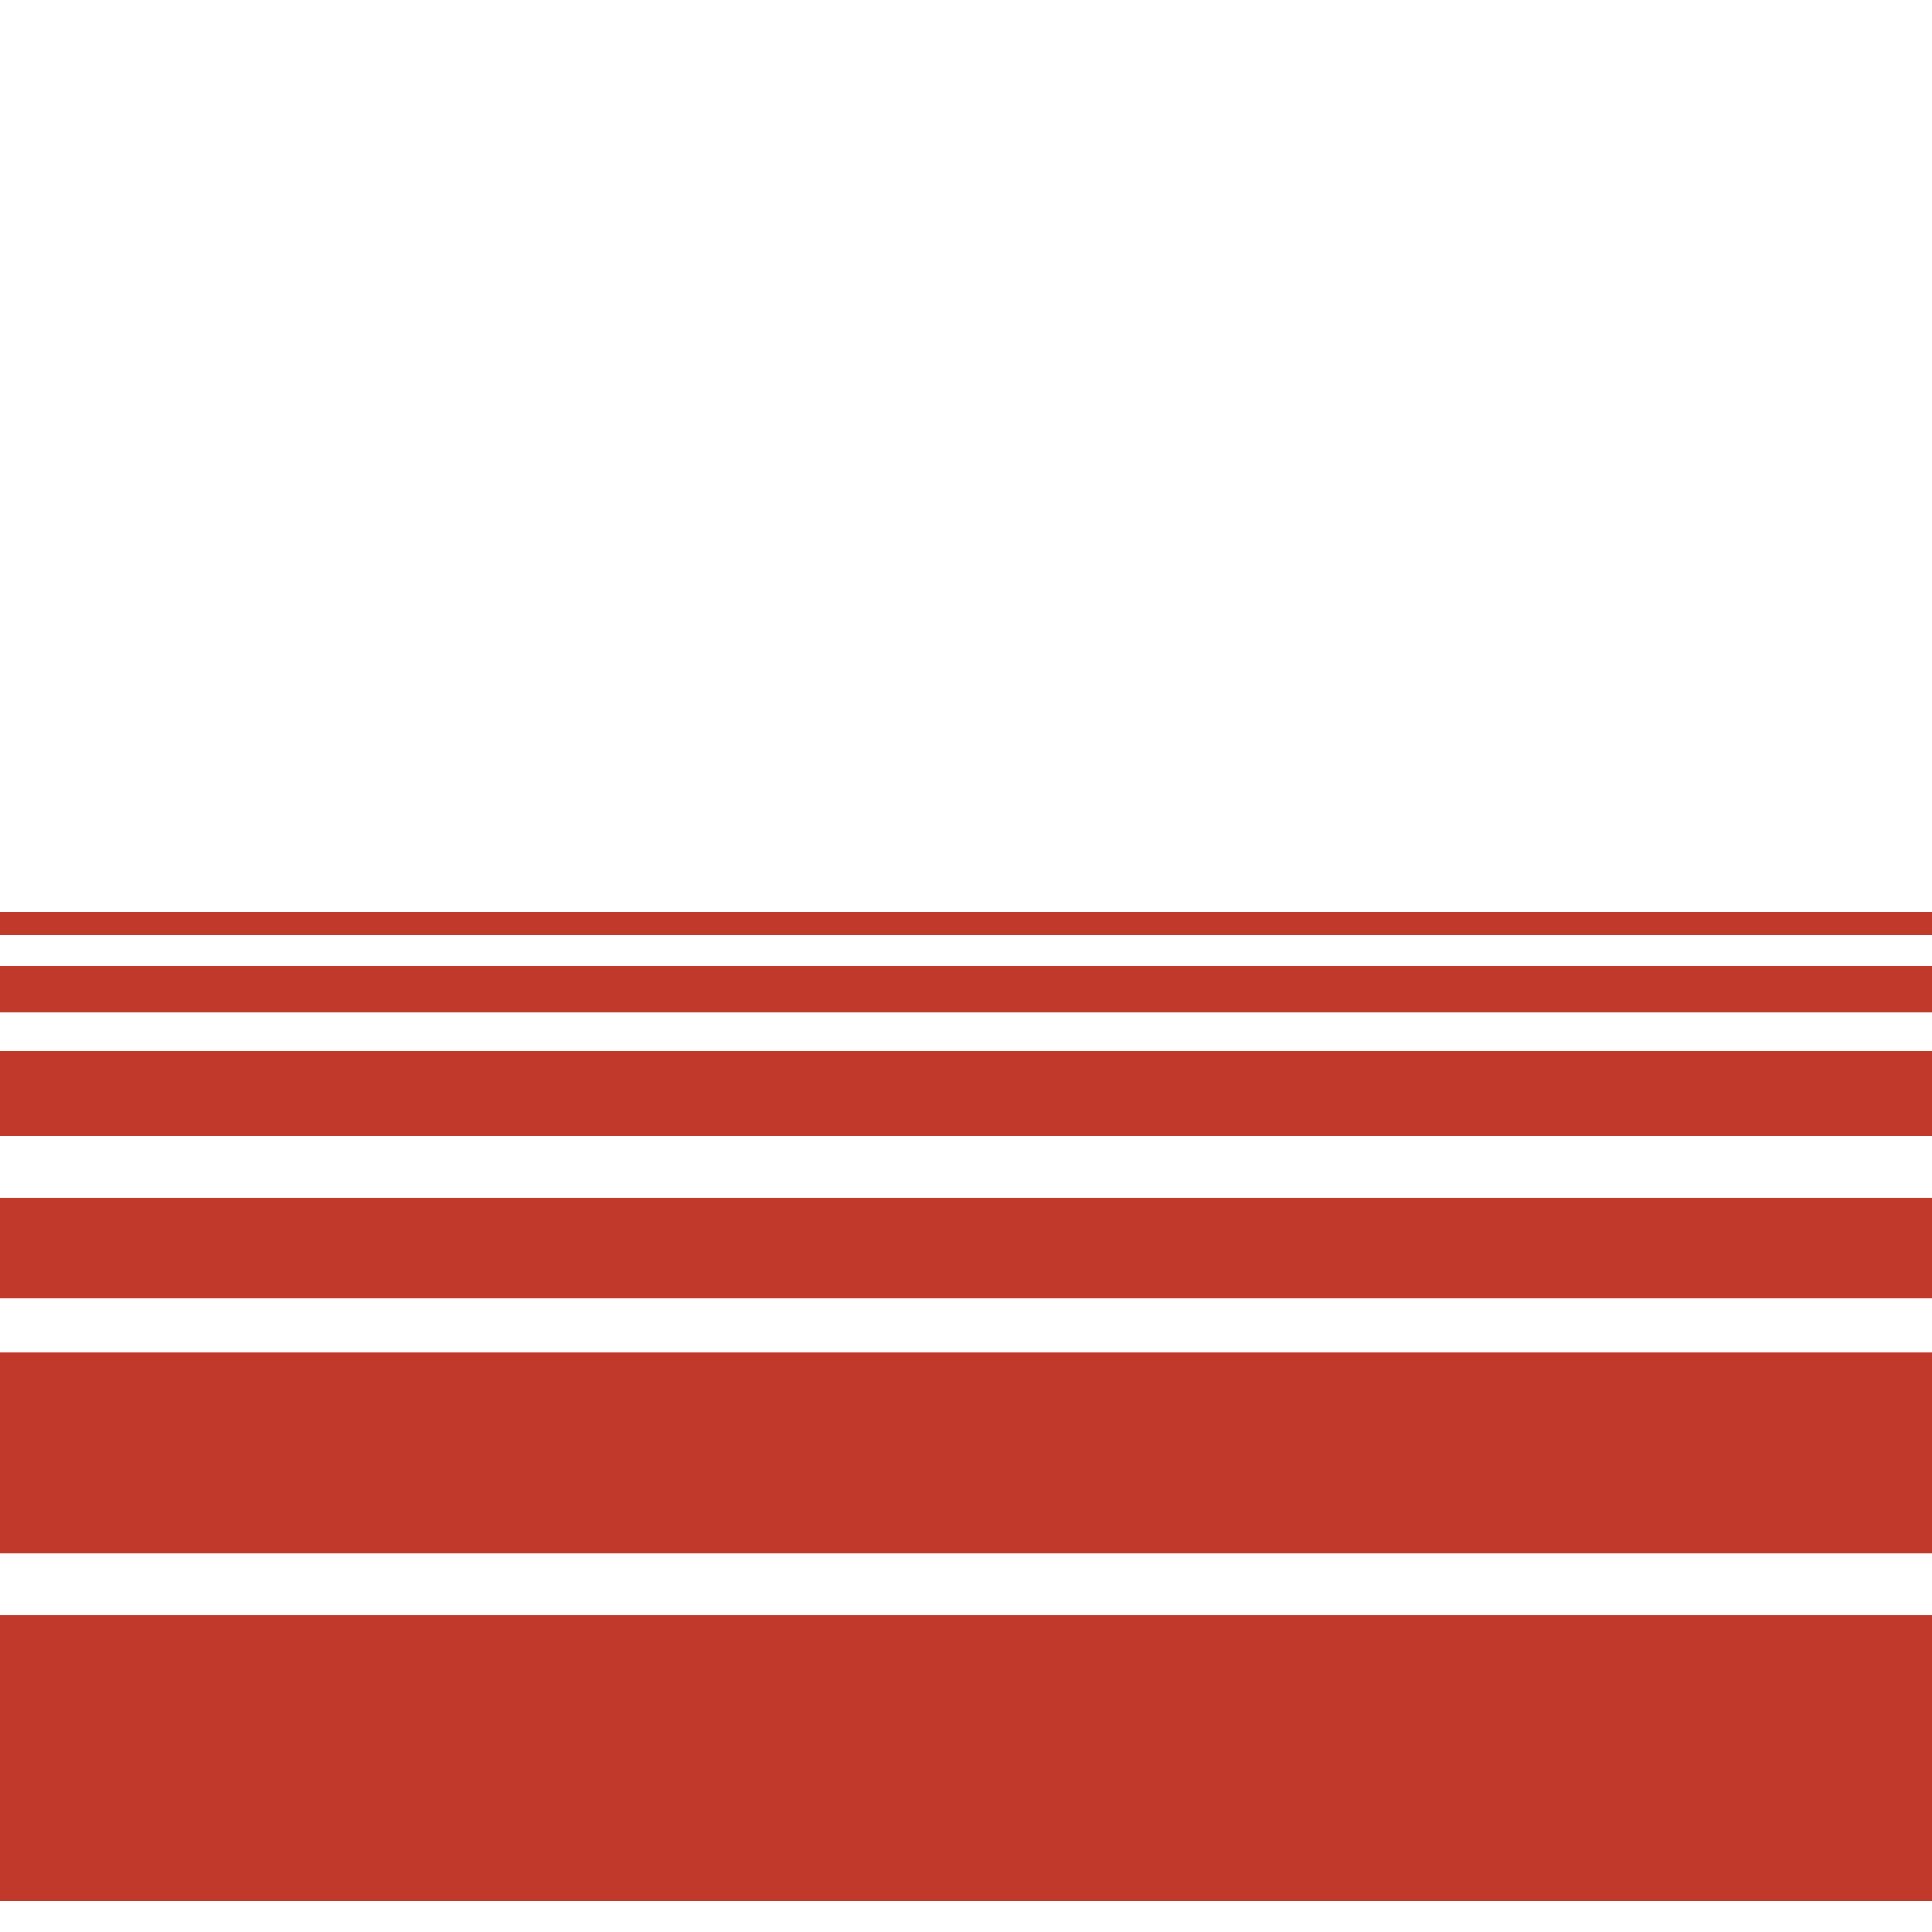
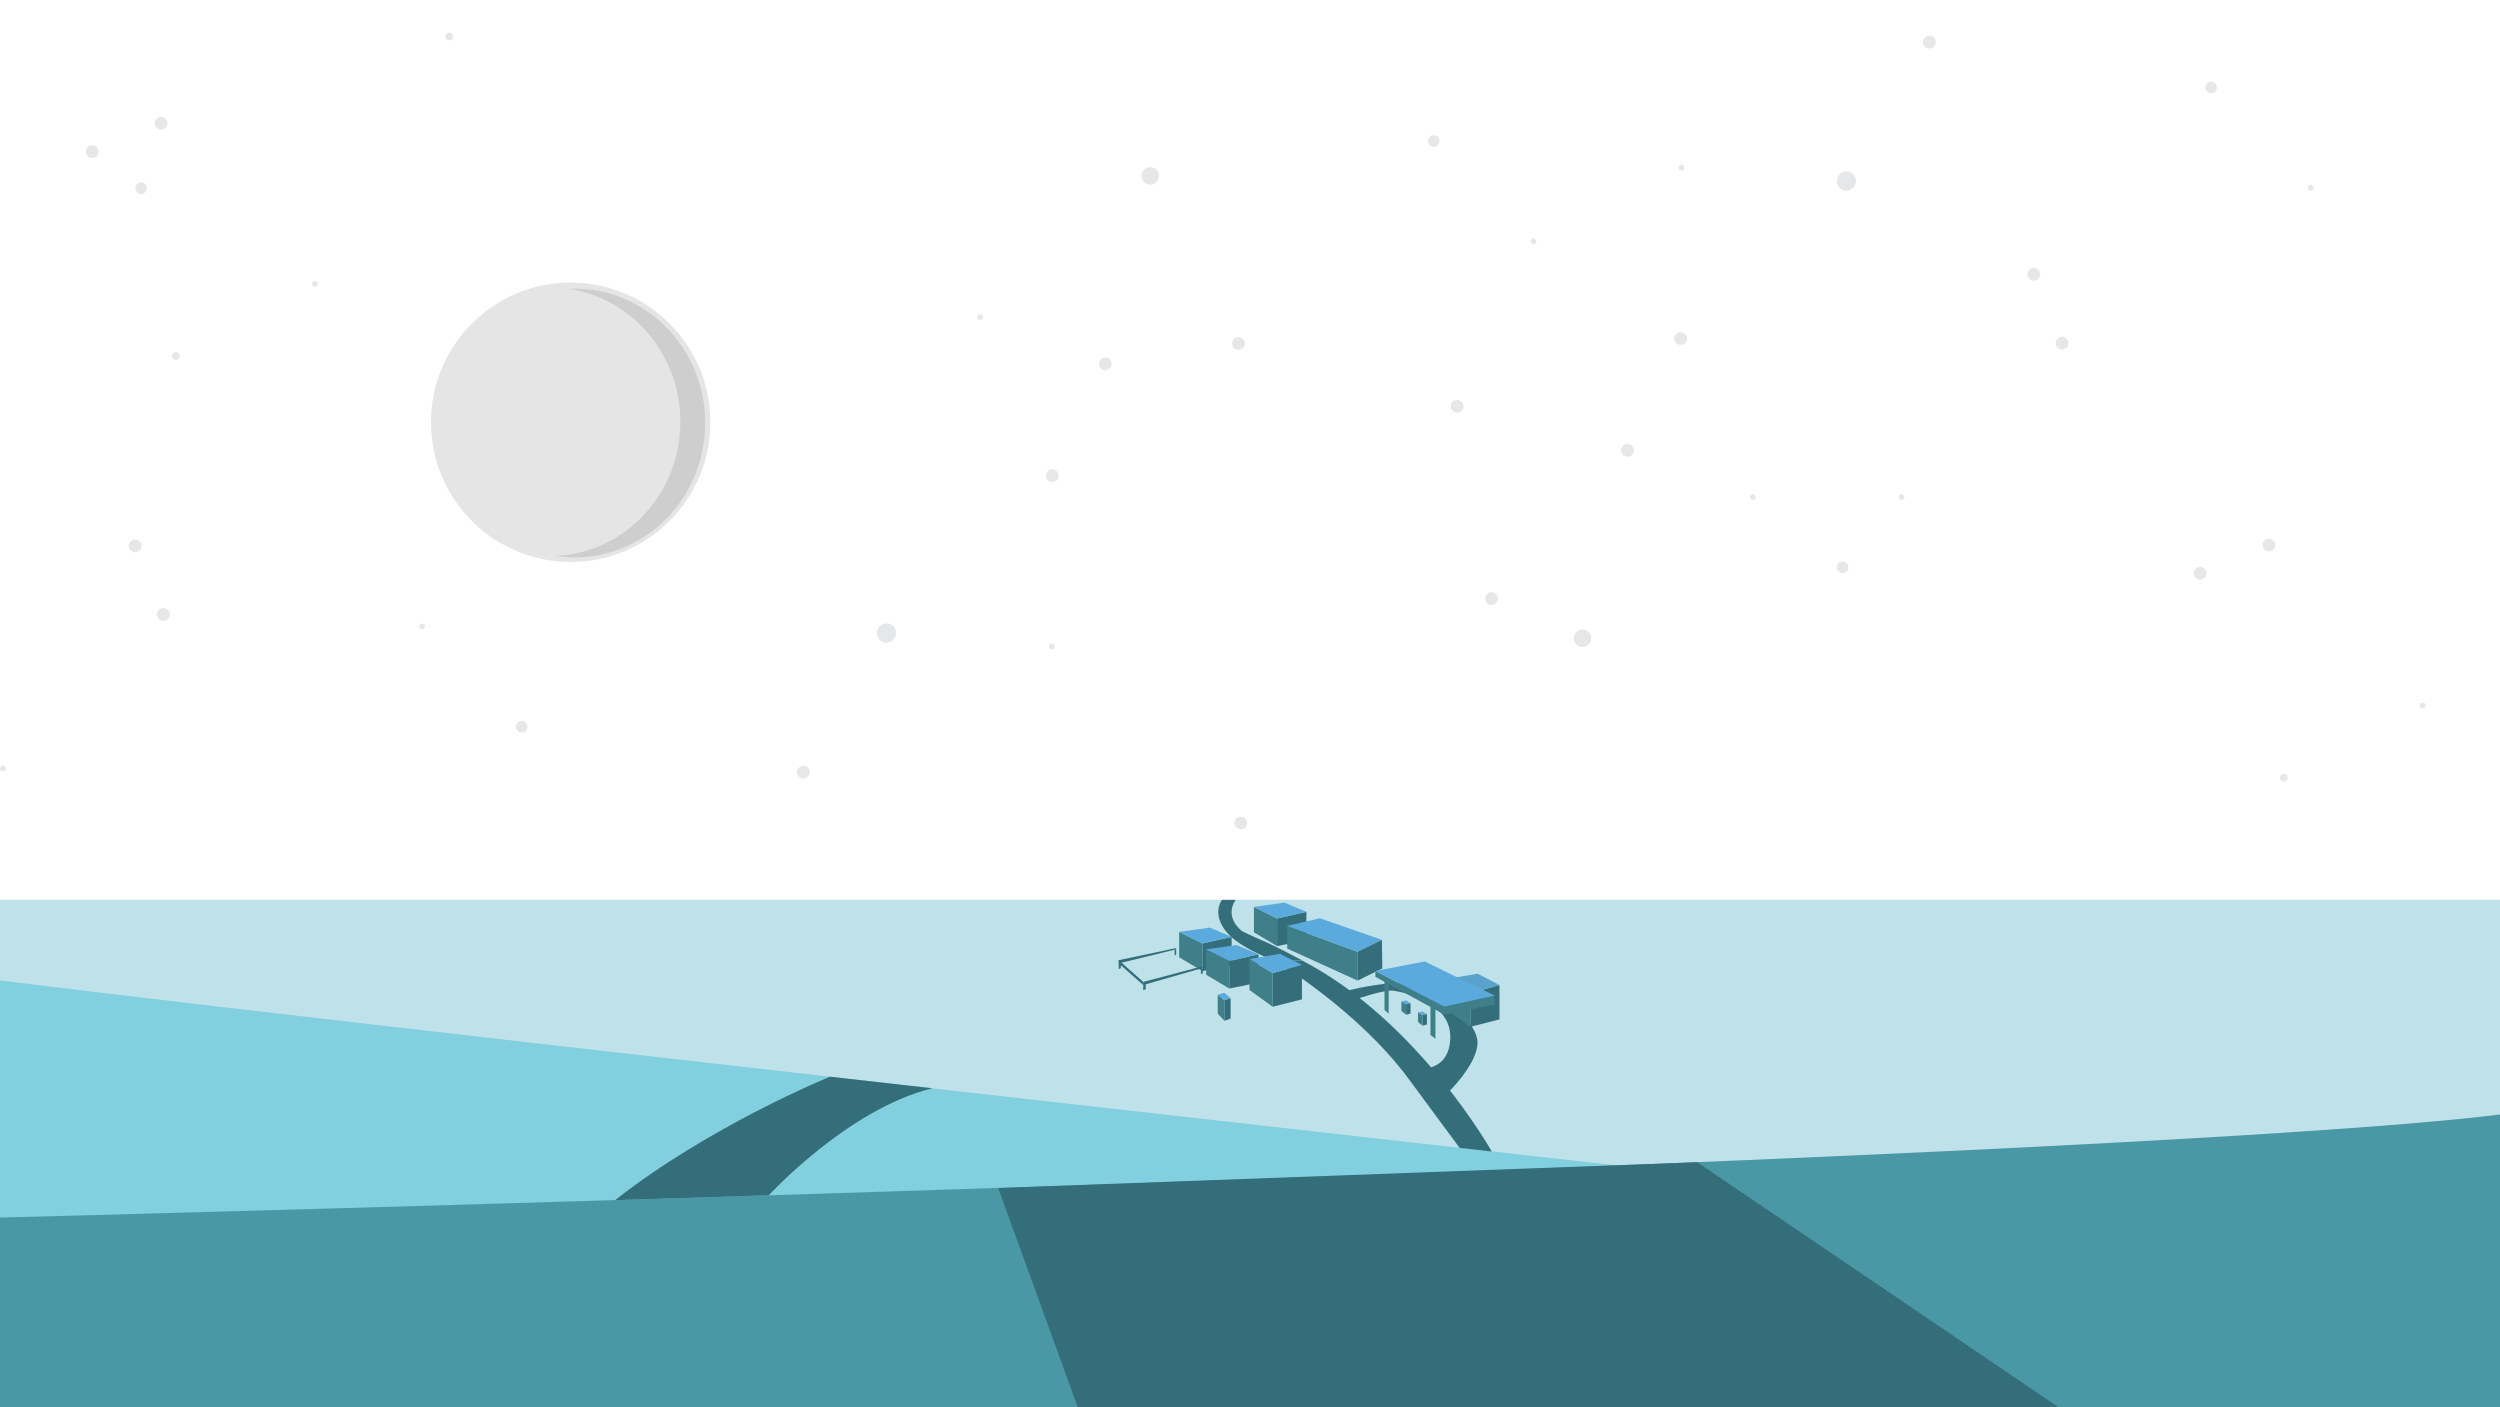
- <svg xmlns="http://www.w3.org/2000/svg" version="1.1" id="Layer_1" x="0px" y="0px" viewBox="0 0 25 25" enable-background="new 0 0 25 25" xml:space="preserve">
-   <rect x="0" y="11.8" fill="#C0392B" width="25" height="0.3" />
-   <rect x="0" y="12.5" fill="#C0392B" width="25" height="0.6" />
-   <rect x="0" y="13.6" fill="#C0392B" width="25" height="1.1" />
-   <rect x="0" y="15.5" fill="#C0392B" width="25" height="1.3" />
-   <rect x="0" y="17.5" fill="#C0392B" width="25" height="2.6" />
-   <rect x="0" y="20.9" fill="#C0392B" width="25" height="3.7" />
+ <svg xmlns="http://www.w3.org/2000/svg" version="1.1" x="0px" y="0px" viewBox="0 0 1920 1080" enable-background="new 0 0 1920 1080" xml:space="preserve">
+   <g id="Layer_3" display="none">
+     <rect x="-6.1" display="inline" fill="#68819F" width="1929" height="700.6" />
+   </g>
+   <g id="Layer_1">
+     <rect y="691" fill="#BFE2EA" width="1920" height="394.9" />
+     <path fill="#81CFDF" d="M0,1054.9h1920v-84c0,0-1619.9-180.2-1920-217.9" />
+     <path fill="#4A98A5" d="M1920,1085.9H0V935.1c0,0,1619.9-41.6,1920-79.2" />
+     <path fill="#346E7B" d="M979,737.7c0,0,63.3,37.5,102.7,90.7c39.3,53.2,39.3,53.2,39.3,53.2l24.7,2.8c0,0-56.1-100-145.4-146.6   C979,737.7,979,737.7,979,737.7z" />
+     <path fill="#346E7B" d="M637.4,826.9c0,0-92.1,37.5-165,94.8c118-3.7,118-3.7,118-3.7s60.7-66.3,125.6-82.2   C637.4,826.9,637.4,826.9,637.4,826.9z" />
+     <polygon fill="#346E7B" points="766.6,912.4 1303.5,892.6 1588.6,1085.9 829.6,1085.9  " />
+     <circle fill="#E5E5E5" cx="438.3" cy="324.3" r="107.3" />
+     <path fill="#CECECE" d="M441.3,221.7c-1.6,0-3.1,0-4.6,0.1c48.5,7.2,85.8,50.2,85.8,102.1c0,55.4-42.4,100.6-95.7,103.1   c4.7,0.7,9.6,1.1,14.5,1.1c55.4,0,100.3-46.2,100.3-103.2S496.7,221.7,441.3,221.7z" />
+     <g>
+       <path fill="#E6E7E8" d="M848.9,284.3c-2.7,0-4.9-2.2-4.9-4.9c0-2.7,2.2-4.9,4.9-4.9s4.9,2.2,4.9,4.9    C853.8,282.1,851.6,284.3,848.9,284.3z" />
+     </g>
+     <g>
+       <path fill="#E6E7E8" d="M617,597.9c-2.7,0-4.9-2.2-4.9-4.9c0-2.7,2.2-4.9,4.9-4.9s4.9,2.2,4.9,4.9    C621.9,595.7,619.7,597.9,617,597.9z" />
+     </g>
+     <g>
+       <path fill="#E6E7E8" d="M1215.4,496.9c-3.7,0-6.7-3-6.7-6.7c0-3.7,3-6.7,6.7-6.7c3.7,0,6.7,3,6.7,6.7    C1222.1,493.9,1219.1,496.9,1215.4,496.9z" />
+     </g>
+     <g>
+       <path fill="#E6E7E8" d="M1753.7,600.2c-1.6-0.1-2.9-1.5-2.7-3.2c0.1-1.6,1.5-2.9,3.2-2.7c1.6,0.1,2.9,1.5,2.7,3.2    C1756.7,599.1,1755.3,600.3,1753.7,600.2z" />
+     </g>
+     <g>
+       <path fill="#E6E7E8" d="M1346,384c-1.2-0.1-2.1-1.2-2.1-2.4c0.1-1.2,1.2-2.1,2.4-2.1c1.2,0.1,2.2,1.2,2.1,2.4    C1348.3,383.1,1347.2,384,1346,384z" />
+     </g>
+     <g>
+       <path fill="#E6E7E8" d="M108,149c-2.4-0.2-4.3-2.3-4.1-4.7c0.2-2.5,2.3-4.3,4.8-4.2c2.5,0.2,4.3,2.3,4.1,4.8    C112.6,147.4,110.5,149.2,108,149z" />
+     </g>
+     <g>
+       <path fill="#E6E7E8" d="M680.3,493.5c-4.1-0.3-7.1-3.8-6.8-7.8c0.3-4.1,3.8-7.1,7.9-6.9c4.1,0.3,7.1,3.8,6.8,7.9    C687.8,490.8,684.3,493.8,680.3,493.5z" />
+     </g>
+     <g>
+       <path fill="#E6E7E8" d="M1290.7,264.9c-2.7,0-4.9-2.2-4.9-4.9c0-2.7,2.2-4.9,4.9-4.9s4.9,2.2,4.9,4.9    C1295.7,262.7,1293.5,264.9,1290.7,264.9z" />
+     </g>
+     <g>
+       <path fill="#E6E7E8" d="M324,483.3c-1.2-0.1-2.1-1.2-2.1-2.4c0.1-1.2,1.2-2.1,2.4-2.1c1.2,0.1,2.2,1.2,2.1,2.4    C326.3,482.5,325.2,483.4,324,483.3z" />
+     </g>
+     <g>
+       <path fill="#E6E7E8" d="M125.5,476.8c-2.7,0-4.9-2.2-4.9-4.9c0-2.7,2.2-4.9,4.9-4.9c2.7,0,4.9,2.2,4.9,4.9    C130.4,474.7,128.2,476.8,125.5,476.8z" />
+     </g>
+     <g>
+       <path fill="#E6E7E8" d="M809.2,494.9c0.9,0.9,0.9,2.3,0,3.2c-0.9,0.9-2.3,0.9-3.1,0c-0.9-0.9-0.9-2.3,0-3.2    C806.9,494,808.3,494,809.2,494.9z" />
+     </g>
+     <g>
+       <path fill="#E6E7E8" d="M956.2,628.4c2.1,1.8,2.3,4.8,0.5,6.9c-1.7,2-4.8,2.3-6.9,0.5c-2.1-1.8-2.3-4.8-0.6-6.9    C951.1,626.9,954.2,626.6,956.2,628.4z" />
+     </g>
+     <g>
+       <path fill="#E6E7E8" d="M396.9,555.7c1.3-2.1,4.1-2.7,6.1-1.4c2.1,1.3,2.7,4.1,1.4,6.2c-1.3,2.1-4.1,2.7-6.2,1.4    C396.2,560.5,395.6,557.7,396.9,555.7z" />
+     </g>
+     <g>
+       <path fill="#E6E7E8" d="M0.3,589c0.7-1,2-1.4,3.1-0.7c1,0.6,1.4,2,0.7,3.1c-0.7,1-2,1.4-3.1,0.7C0,591.4-0.3,590,0.3,589z" />
+     </g>
+     <g>
+       <path fill="#E6E7E8" d="M99.4,416.9c1.3-2.4,4.2-3.3,6.7-2c2.4,1.3,3.3,4.2,2,6.6c-1.3,2.4-4.2,3.3-6.6,2    C99,422.2,98.1,419.3,99.4,416.9z" />
+     </g>
+     <g>
+       <path fill="#E6E7E8" d="M1583.7,268.4c-2.7,0-4.9-2.2-4.9-4.9c0-2.7,2.2-4.9,4.9-4.9s4.9,2.2,4.9,4.9    C1588.6,266.2,1586.4,268.4,1583.7,268.4z" />
+     </g>
+     <g>
+       <path fill="#E6E7E8" d="M1458.5,380.5c0.7-1,2-1.4,3.1-0.7c1,0.6,1.4,2,0.7,3.1c-0.7,1-2,1.4-3.1,0.7    C1458.1,383,1457.9,381.6,1458.5,380.5z" />
+     </g>
+     <g>
+       <path fill="#E6E7E8" d="M1557.6,208.4c1.3-2.4,4.2-3.3,6.7-2c2.4,1.3,3.3,4.2,2,6.6c-1.3,2.4-4.2,3.3-6.6,2    C1557.2,213.8,1556.3,210.8,1557.6,208.4z" />
+     </g>
+     <g>
+       <path fill="#E6E7E8" d="M1249.9,341c2.7,0,4.9,2.2,4.9,4.9c0,2.7-2.2,4.9-4.9,4.9s-4.9-2.2-4.9-4.9    C1245,343.2,1247.2,341,1249.9,341z" />
+     </g>
+     <g>
+       <path fill="#E6E7E8" d="M1481.8,27.4c2.7,0,4.9,2.2,4.9,4.9c0,2.7-2.2,4.9-4.9,4.9s-4.9-2.2-4.9-4.9    C1476.9,29.6,1479.1,27.4,1481.8,27.4z" />
+     </g>
+     <g>
+       <path fill="#E6E7E8" d="M883.4,128.4c3.7,0,6.7,3,6.7,6.7c0,3.7-3,6.7-6.7,6.7c-3.7,0-6.7-3-6.7-6.7    C876.7,131.4,879.7,128.4,883.4,128.4z" />
+     </g>
+     <g>
+       <path fill="#E6E7E8" d="M345.2,25.1c1.6,0.1,2.9,1.5,2.7,3.2c-0.1,1.6-1.5,2.9-3.2,2.7c-1.6-0.1-2.9-1.5-2.7-3.2    C342.1,26.2,343.5,24.9,345.2,25.1z" />
+     </g>
+     <g>
+       <path fill="#E6E7E8" d="M752.9,241.3c1.2,0.1,2.1,1.2,2.1,2.4c-0.1,1.2-1.2,2.1-2.4,2.1c-1.2-0.1-2.2-1.2-2.1-2.4    C750.6,242.2,751.7,241.3,752.9,241.3z" />
+     </g>
+     <g>
+       <path fill="#E6E7E8" d="M1419.6,436c-0.2,2.4-2.3,4.3-4.7,4.1c-2.5-0.2-4.3-2.3-4.2-4.8c0.2-2.5,2.3-4.3,4.8-4.1    C1417.9,431.5,1419.7,433.6,1419.6,436z" />
+     </g>
+     <g>
+       <path fill="#E6E7E8" d="M1418.6,131.7c4.1,0.3,7.1,3.8,6.8,7.8c-0.3,4.1-3.8,7.1-7.9,6.9c-4.1-0.3-7.1-3.8-6.8-7.9    C1411,134.5,1414.5,131.4,1418.6,131.7z" />
+     </g>
+     <g>
+       <path fill="#E6E7E8" d="M808.1,360.4c2.7,0,4.9,2.2,4.9,4.9c0,2.7-2.2,4.9-4.9,4.9s-4.9-2.2-4.9-4.9    C803.2,362.6,805.4,360.4,808.1,360.4z" />
+     </g>
+     <g>
+       <path fill="#E6E7E8" d="M1774.8,142c1.2,0.1,2.1,1.2,2.1,2.4c-0.1,1.2-1.2,2.1-2.4,2.1c-1.2-0.1-2.2-1.2-2.1-2.4    C1772.5,142.8,1773.6,141.9,1774.8,142z" />
+     </g>
+     <g>
+       <path fill="#E6E7E8" d="M1747.4,418.5c0,2.7-2.2,4.9-4.9,4.9c-2.7,0-4.9-2.2-4.9-4.9c0-2.7,2.2-4.9,4.9-4.9    C1745.2,413.6,1747.4,415.8,1747.4,418.5z" />
+     </g>
+     <g>
+       <path fill="#E6E7E8" d="M1289.7,130.4c-0.9-0.9-0.9-2.3,0-3.2c0.9-0.9,2.3-0.9,3.1,0c0.9,0.9,0.9,2.3,0,3.2    C1292,131.3,1290.5,131.3,1289.7,130.4z" />
+     </g>
+     <g>
+       <path fill="#E6E7E8" d="M1701.9,69.6c-1.3,2.1-4.1,2.7-6.1,1.4c-2.1-1.3-2.7-4.1-1.4-6.2c1.3-2.1,4.1-2.7,6.2-1.4    C1702.6,64.8,1703.2,67.5,1701.9,69.6z" />
+     </g>
+     <g>
+       <path fill="#E6E7E8" d="M948.2,259.9c2.2-1.6,5.2-1.2,6.9,1c1.6,2.1,1.2,5.2-1,6.8c-2.2,1.6-5.2,1.2-6.8-0.9    C945.6,264.6,946,261.6,948.2,259.9z" />
+     </g>
+     <g>
+       <path fill="#E6E7E8" d="M1123.9,311.3c0.4,2.7-1.4,5.2-4.1,5.6c-2.6,0.4-5.1-1.4-5.6-4.1c-0.4-2.7,1.4-5.2,4-5.6    C1121,306.8,1123.5,308.6,1123.9,311.3z" />
+     </g>
+     <g>
+       <path fill="#E6E7E8" d="M1177.8,183.1c1.2,0.1,2.1,1.2,2.1,2.4c-0.1,1.2-1.2,2.1-2.4,2.1c-1.2-0.1-2.2-1.2-2.1-2.4    C1175.5,184,1176.6,183,1177.8,183.1z" />
+     </g>
+     <g>
+       <path fill="#E6E7E8" d="M1150.4,459.7c0,2.7-2.2,4.9-4.9,4.9c-2.7,0-4.9-2.2-4.9-4.9c0-2.7,2.2-4.9,4.9-4.9    C1148.2,454.8,1150.4,457,1150.4,459.7z" />
+     </g>
+     <g>
+       <path fill="#E6E7E8" d="M1104.9,110.7c-1.3,2.1-4.1,2.7-6.1,1.4c-2.1-1.3-2.7-4.1-1.4-6.2c1.3-2.1,4.1-2.7,6.2-1.4    C1105.6,105.9,1106.2,108.7,1104.9,110.7z" />
+     </g>
+     <g>
+       <path fill="#E6E7E8" d="M1859.5,543.7c-1-0.7-1.4-2-0.7-3.1c0.6-1,2-1.4,3.1-0.7c1,0.7,1.4,2,0.7,3.1    C1862,544.1,1860.6,544.3,1859.5,543.7z" />
+     </g>
+     <g>
+       <path fill="#E6E7E8" d="M1687.4,444.6c-2.4-1.3-3.3-4.2-2-6.7c1.3-2.4,4.2-3.3,6.6-2c2.4,1.3,3.3,4.2,2,6.6    C1692.8,445,1689.8,445.9,1687.4,444.6z" />
+     </g>
+     <g>
+       <path fill="#E6E7E8" d="M134.9,276.4c-1.6-0.1-2.9-1.5-2.7-3.2c0.1-1.6,1.5-2.9,3.2-2.7c1.6,0.1,2.9,1.5,2.7,3.2    C137.9,275.3,136.5,276.5,134.9,276.4z" />
+     </g>
+     <g>
+       <path fill="#E6E7E8" d="M128.6,94.7c0,2.7-2.2,4.9-4.9,4.9c-2.7,0-4.9-2.2-4.9-4.9c0-2.7,2.2-4.9,4.9-4.9    C126.4,89.8,128.6,92,128.6,94.7z" />
+     </g>
+     <g>
+       <path fill="#E6E7E8" d="M240.7,219.9c-1-0.7-1.4-2-0.7-3.1c0.6-1,2-1.4,3.1-0.7c1,0.7,1.4,2,0.7,3.1    C243.1,220.2,241.8,220.5,240.7,219.9z" />
+     </g>
+     <g>
+       <path fill="#E6E7E8" d="M68.6,120.8c-2.4-1.3-3.3-4.2-2-6.7c1.3-2.4,4.2-3.3,6.6-2c2.4,1.3,3.3,4.2,2,6.6    C74,121.2,71,122.1,68.6,120.8z" />
+     </g>
+   </g>
+   <g id="Layer_2">
+     <path fill="#346E7B" d="M1000.3,737.7c0,0-20.3-10.9-29.9-15c-9.7-4.1-16.5-7.6-16.5-7.6s-14.1-10.1-5-24c-10.4,0-10.4,0-10.4,0   s-7.7,9.4,2.2,23.1c9.8,13.7,38.6,23.7,38.6,23.7L1000.3,737.7z" />
+     <polygon fill="#346E7B" points="980.8,705.4 980.8,726.6 1003.3,722 1003.3,700.3  " />
+     <polygon fill="#3E7F89" points="963,696.5 980.8,705.4 980.8,726.6 963,716  " />
+     <path fill="#346E7B" d="M1112,839.2c0,0,20.4-19.6,22.6-36s-21.5-31.1-21.5-31.1s-22.2-18.7-42.9-17.1c-20.6,1.6-35.1,5.8-35.1,5.8   l7.3,6.3c0,0,20.3-7,27.4-6.3c0,0,45.8,5.6,44,37.5c-1.2,21.7-18.5,22-18.5,22L1112,839.2z" />
+     <polygon fill="#5BAADE" points="986.4,693.2 963,696.5 980.8,705.4 1003.3,700.3  " />
+     <polygon fill="#346E7B" points="923.4,724.6 923.4,745.8 945.9,741.2 945.9,719.5  " />
+     <polygon fill="#3E7F89" points="905.6,715.7 923.4,724.6 923.4,745.8 905.6,735.2  " />
+     <polygon fill="#5BAADE" points="929.1,712.4 905.6,715.7 923.4,724.6 945.9,719.5  " />
+     <polygon fill="#346E7B" points="944.1,738 944.1,759.2 966.6,754.6 966.6,732.9  " />
+     <polygon fill="#3E7F89" points="926.3,729.1 944.1,738 944.1,759.2 926.3,748.6  " />
+     <polygon fill="#5BAADE" points="949.7,725.8 926.3,729.1 944.1,738 966.6,732.9  " />
+     <polygon fill="#346E7B" points="977.4,747.3 977.4,773.2 999.9,767.5 999.9,741.1  " />
+     <polygon fill="#3E7F89" points="959.6,736.5 977.4,747.3 977.4,773.2 959.6,760.3  " />
+     <polygon fill="#5BAADE" points="983,732.5 959.6,736.5 977.4,747.3 999.9,741.1  " />
+     <polygon fill="#346E7B" points="1129.2,762.7 1129.2,788.6 1151.6,782.9 1151.6,756.5  " />
+     <polygon fill="#3E7F89" points="1111.4,751.8 1129.2,762.7 1129.2,788.6 1111.4,775.6  " />
+     <polygon fill="#58A2CC" points="1134.8,747.8 1111.4,751.8 1129.2,762.7 1151.6,756.5  " />
+     <polygon fill="#3E7F89" points="988.6,711.1 1042.6,731 1042.6,753.1 988.6,728.5  " />
+     <polygon fill="#5BAADE" points="1013.6,705.2 988.6,711.1 1042.6,731 1061.3,721.8  " />
+     <polygon fill="#346E7B" points="1061.6,743.8 1042.6,753.1 1042.6,731 1061.3,721.8  " />
+     <polygon fill="#346E7B" points="903.3,728.1 859.2,737.4 859.2,739.9 903.3,729.1  " />
+     <polygon fill="#346E7B" points="878,756.5 859.2,739.9 859.2,737.4 878,754.1  " />
+     <polygon fill="#346E7B" points="923.4,743.5 878,756.5 878,754.1 923.4,742.1  " />
+     <polygon fill="#346E7B" points="859.2,739.9 859.2,744.2 860.8,743.6 860.8,740.2  " />
+     <polygon fill="#346E7B" points="878,756.5 878,760.4 879.9,759.8 879.9,755.2  " />
+     <polygon fill="#346E7B" points="902.1,729.4 902.1,733.6 903.3,733.3 903.3,729.1  " />
+     <polygon fill="#346E7B" points="922.3,743.8 922.3,747.9 923.9,747.5 923.4,743.5  " />
+     <polygon fill="#346E7B" points="940.3,768.1 940.3,784 945.1,782.3 945.1,766.5  " />
+     <polygon fill="#3E7F89" points="940.3,768.1 935.2,764 935.2,778.4 940.3,784  " />
+     <polygon fill="#5BAADE" points="945.1,766.5 940.3,762.4 935.2,764 940.3,768.1  " />
+     <polygon fill="#346E7B" points="1079.9,771.2 1079.9,779.3 1083.3,778.4 1083.3,770.4  " />
+     <polygon fill="#3E7F89" points="1079.9,771.2 1076.3,769.1 1076.3,776.5 1079.9,779.3  " />
+     <polygon fill="#5BAADE" points="1083.3,770.4 1079.9,768.3 1076.3,769.1 1079.9,771.2  " />
+     <polygon fill="#346E7B" points="1092.5,779.6 1092.5,787.7 1095.9,786.8 1095.9,778.8  " />
+     <polygon fill="#3E7F89" points="1092.5,779.6 1089,777.5 1089,784.9 1092.5,787.7  " />
+     <polygon fill="#5BAADE" points="1095.9,778.8 1092.5,776.8 1089,777.5 1092.5,779.6  " />
+     <polygon fill="#3E7F89" points="1063.3,750.6 1063.3,775.6 1066.5,778.5 1066.5,753.1  " />
+     <polygon fill="#3E7F89" points="1098.6,771.5 1098.6,794.9 1102.4,797.8 1102.4,773.1  " />
+     <polygon fill="#3E7F89" points="1056.3,750.2 1109.1,779.1 1109.1,773.1 1056.3,745.7  " />
+     <polygon fill="#3E7F89" points="1147.9,764.6 1109.1,773.1 1109.1,779.1 1147.9,771.5  " />
+     <polygon fill="#5BAADE" points="1056.3,745.7 1094.2,738.4 1147.9,764.6 1109.1,773.1  " />
+   </g>
</svg>
